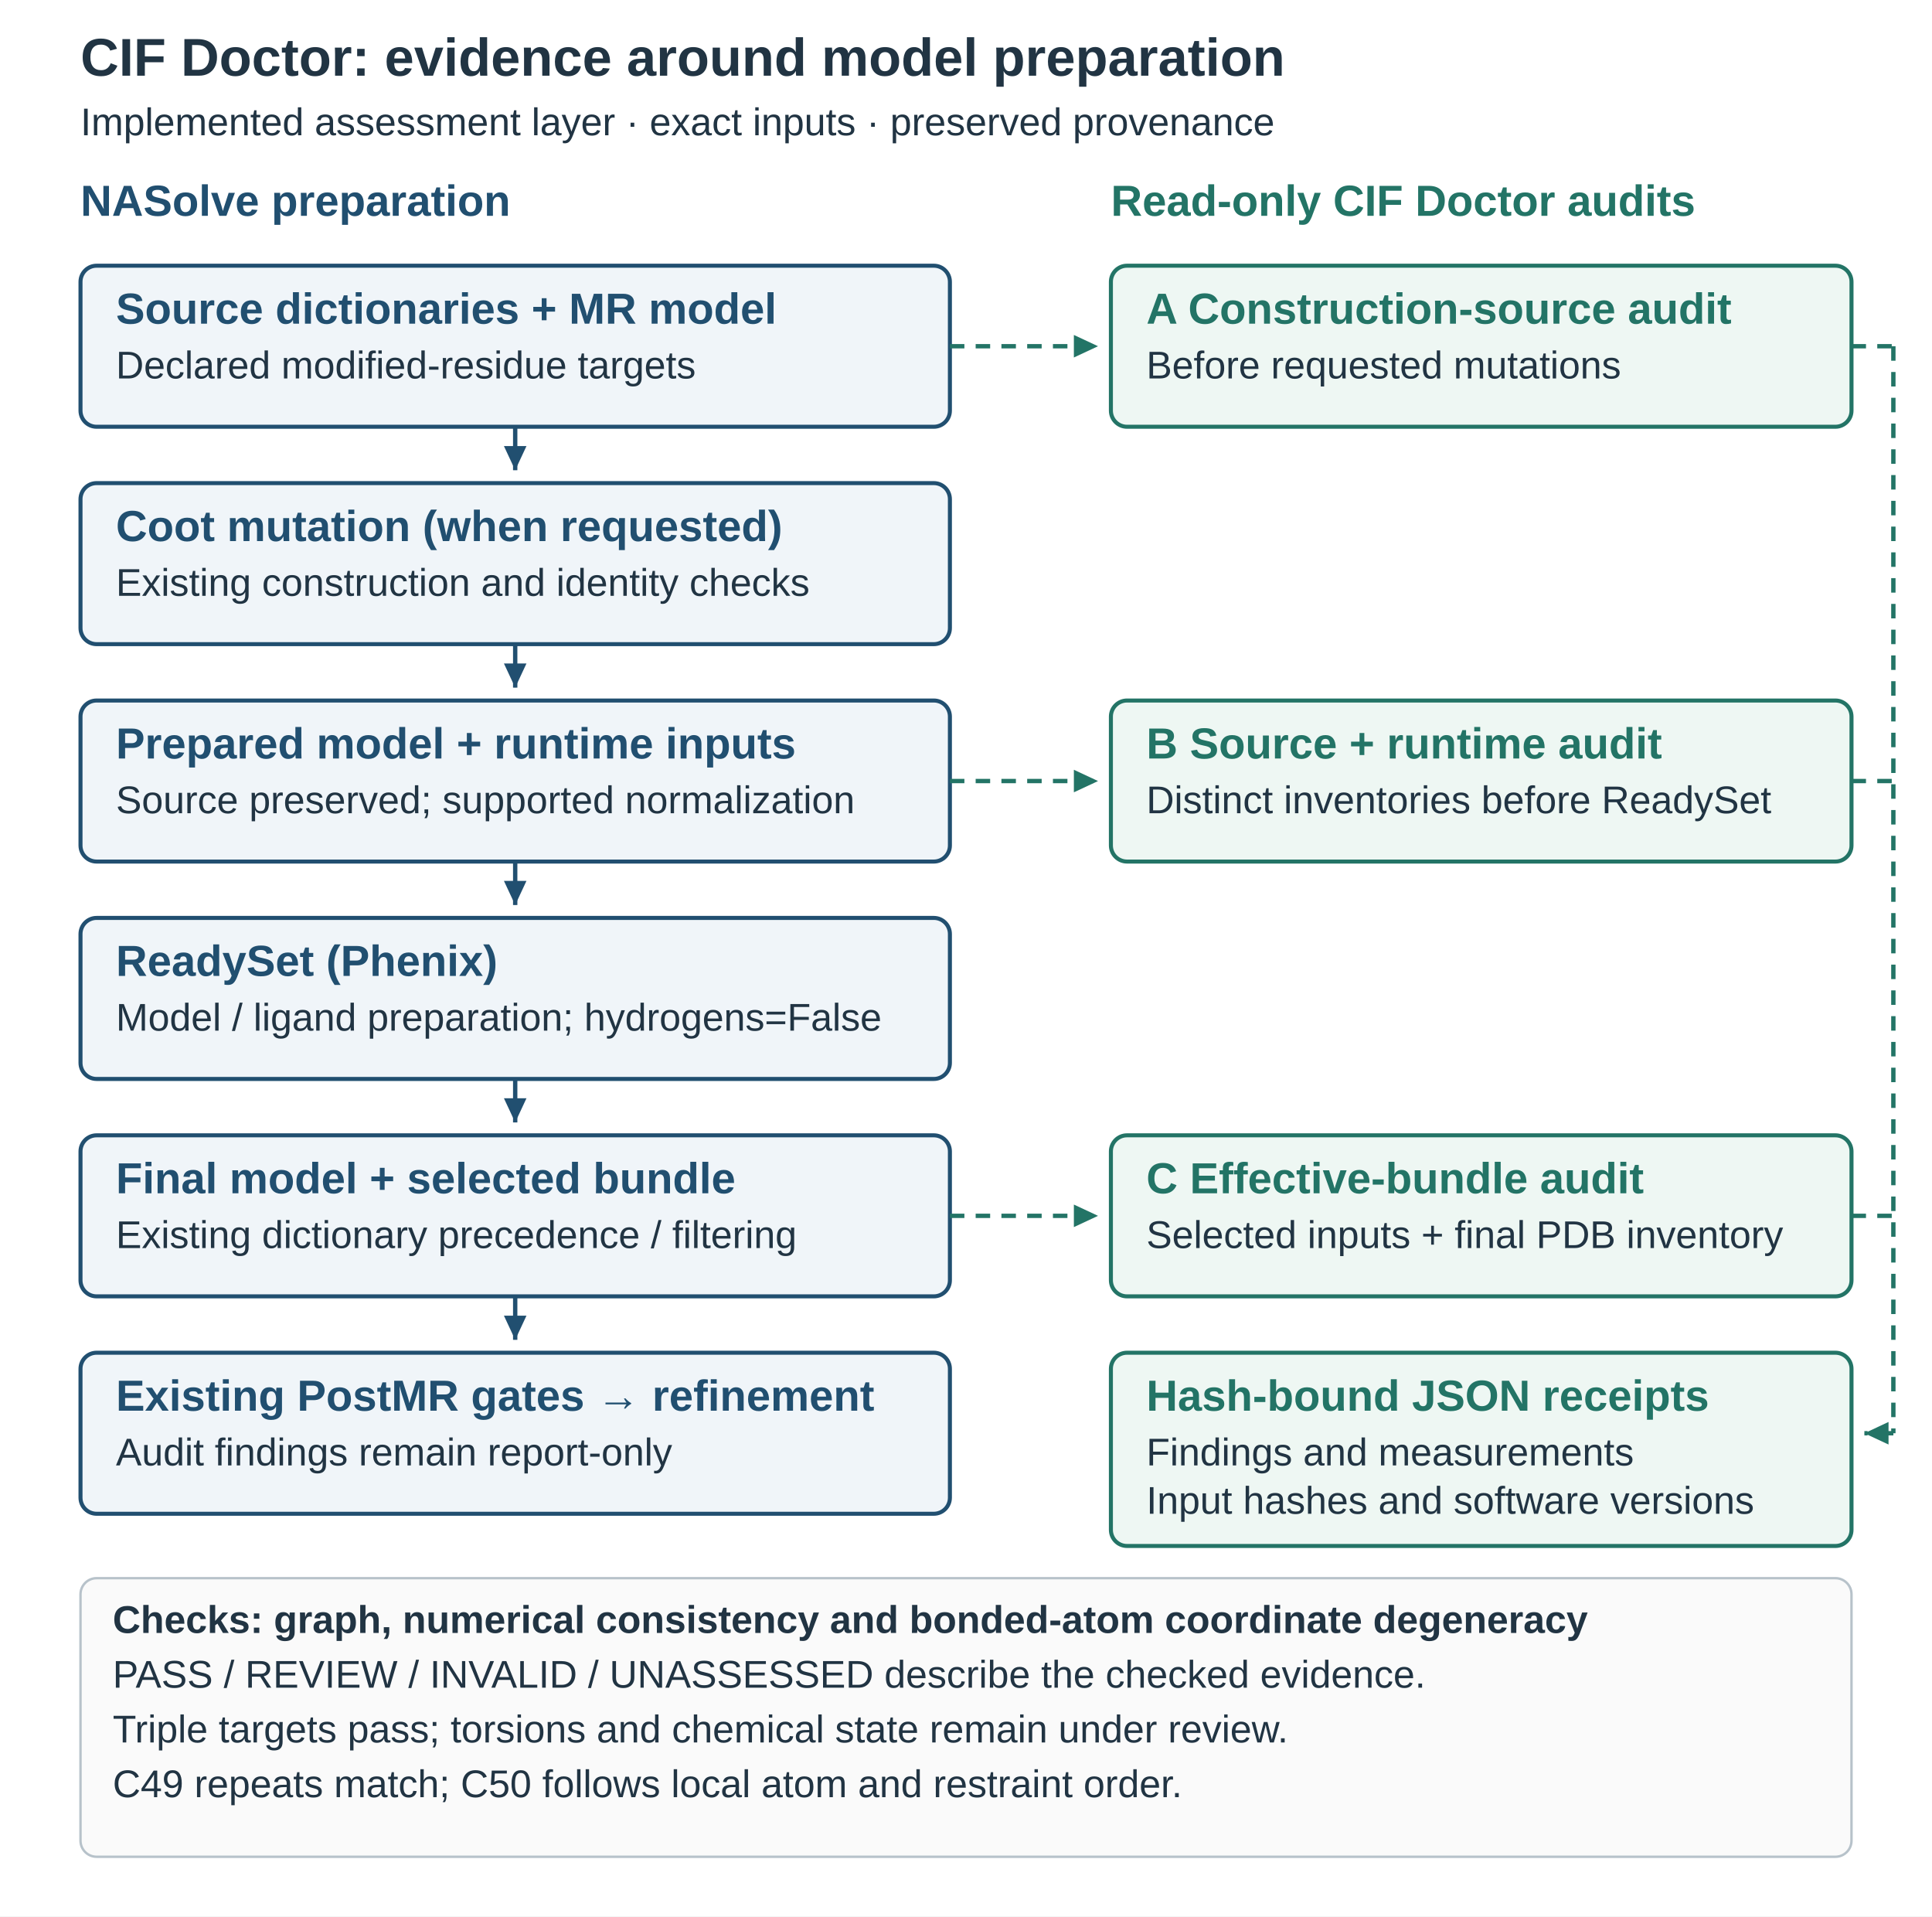
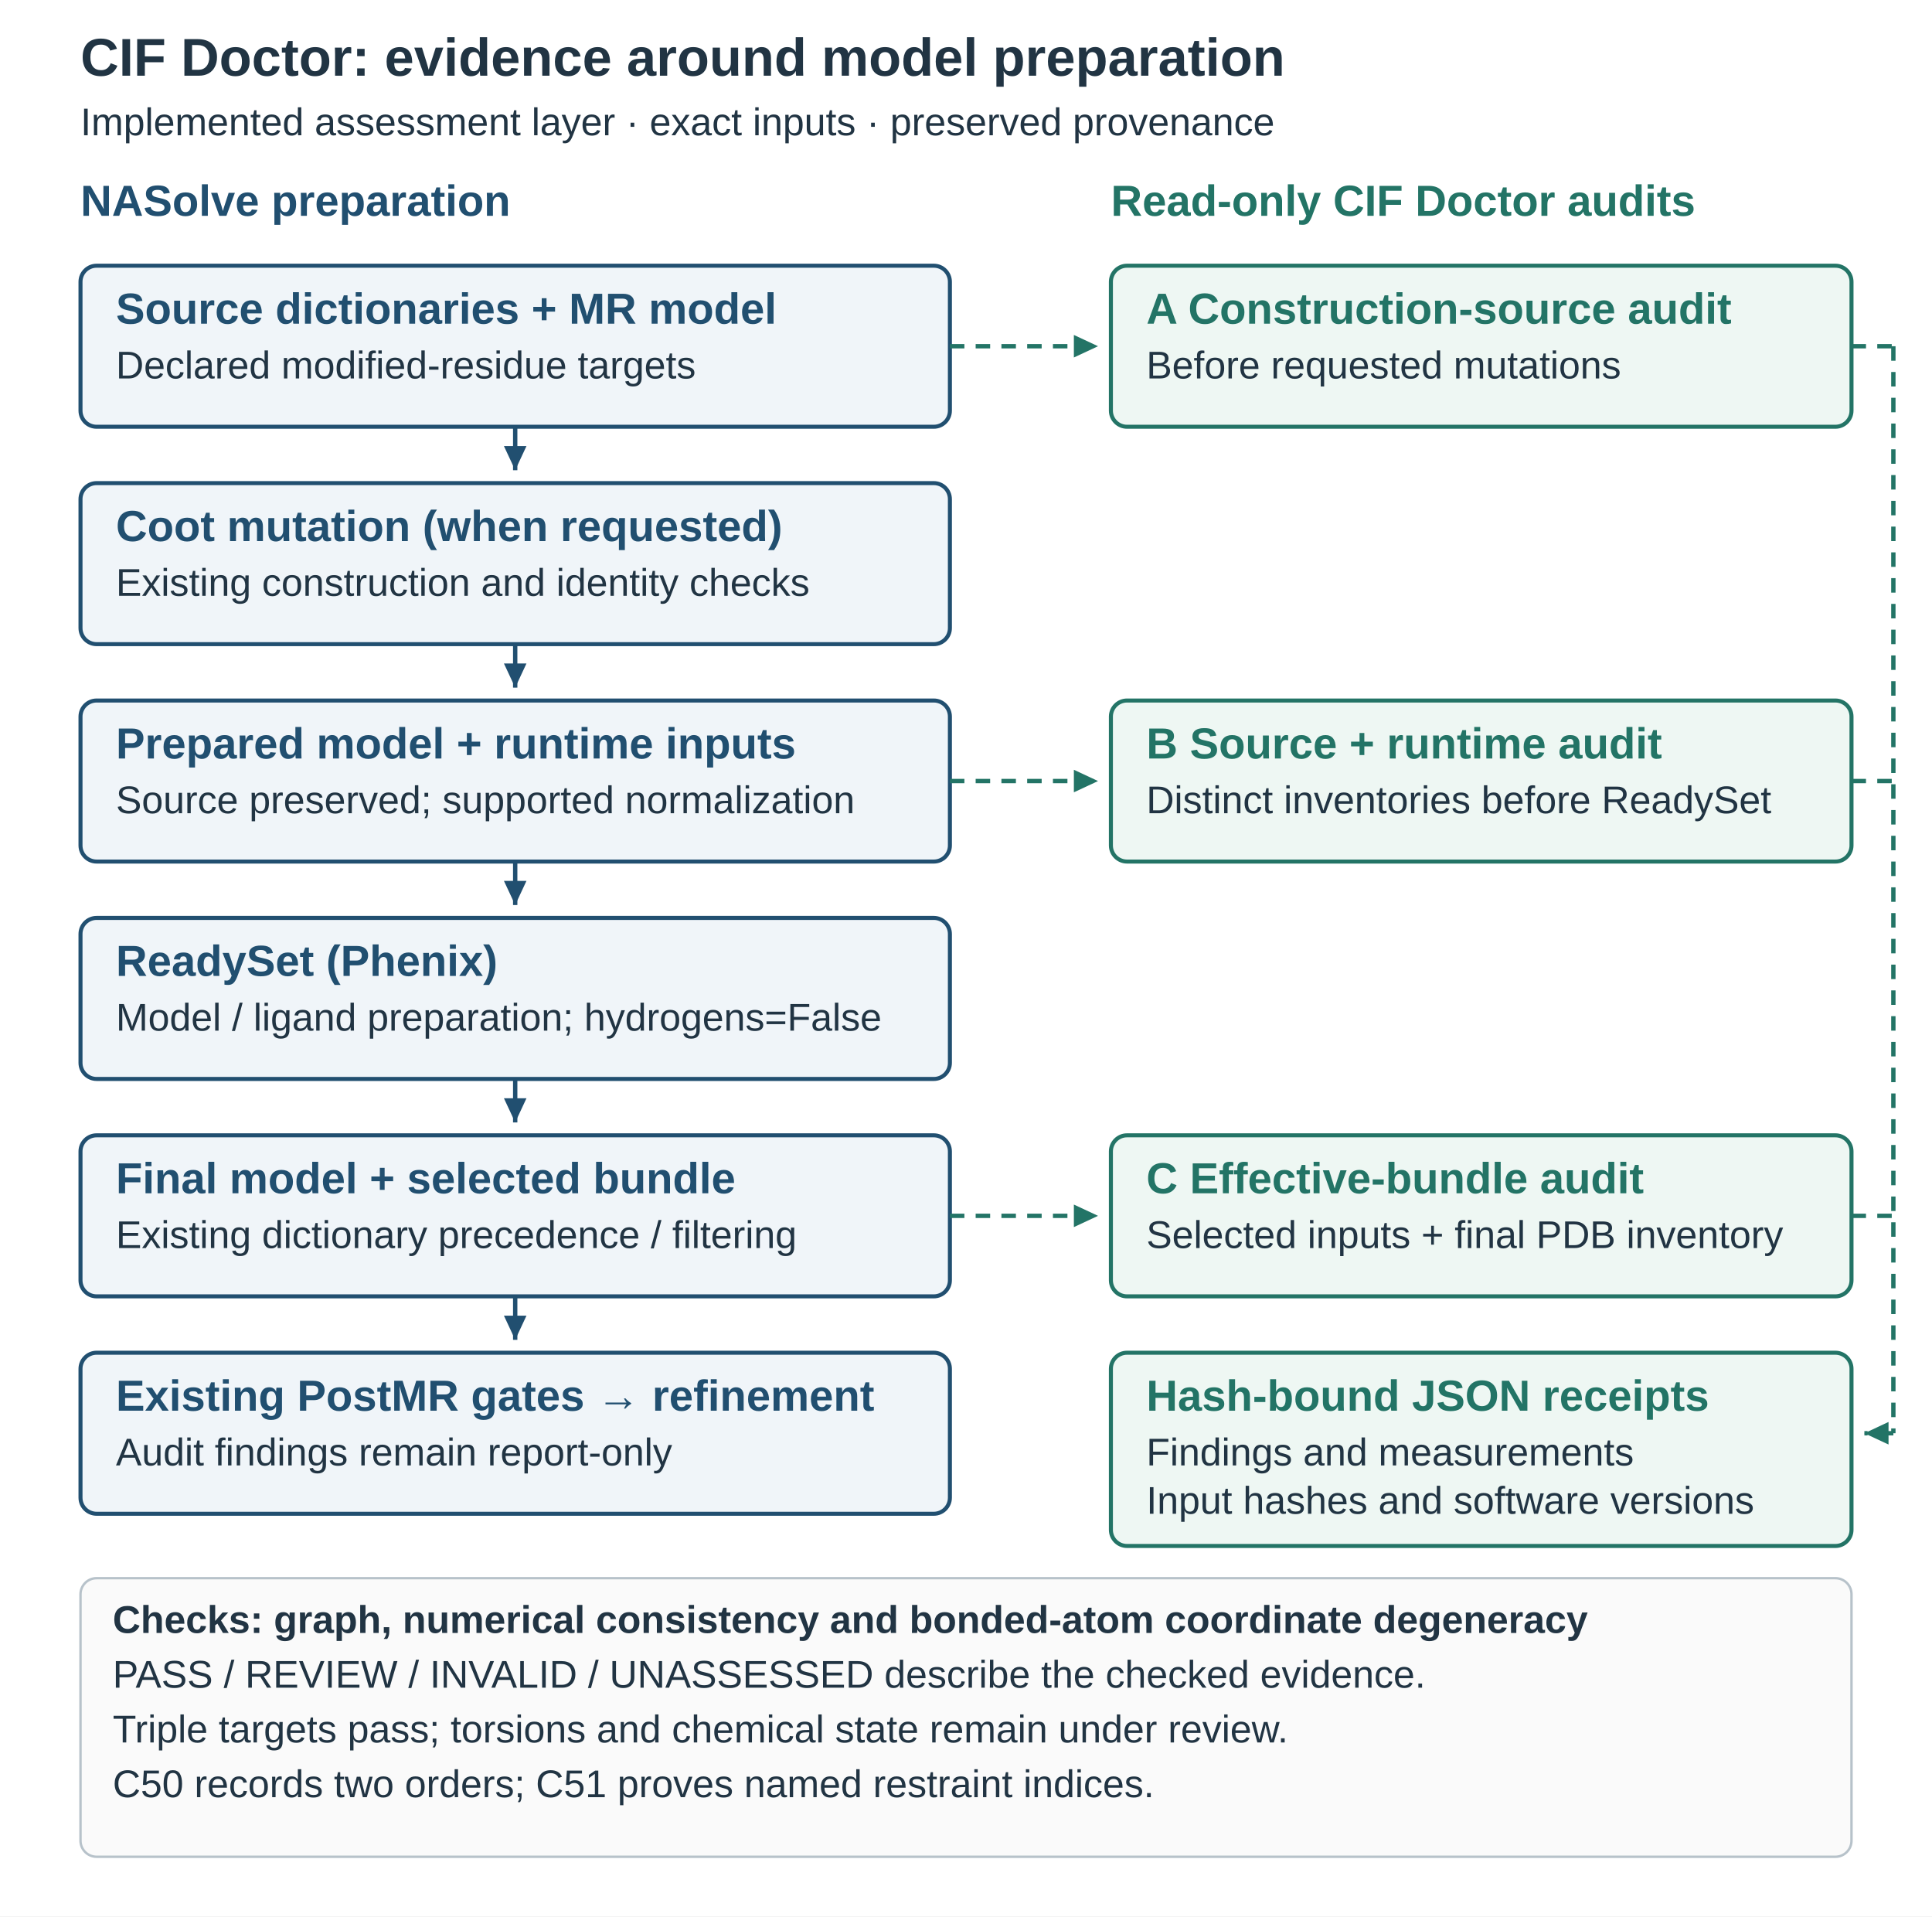
<svg xmlns="http://www.w3.org/2000/svg" width="180mm" height="178.5mm" viewBox="0 0 1200 1190" role="img" aria-labelledby="title description">
  <rect width="1200" height="1190" fill="white" />
  <text x="50" y="47" font-family="Arial, Helvetica, sans-serif" font-size="33" font-weight="bold" fill="#213443" text-anchor="start">CIF Doctor: evidence around model preparation</text>
  <text x="50" y="84" font-family="Arial, Helvetica, sans-serif" font-size="24" font-weight="normal" fill="#213443" text-anchor="start">Implemented assessment layer · exact inputs · preserved provenance</text>
  <text x="50" y="134" font-family="Arial, Helvetica, sans-serif" font-size="27" font-weight="bold" fill="#214f70" text-anchor="start">NASolve preparation</text>
  <text x="690" y="134" font-family="Arial, Helvetica, sans-serif" font-size="27" font-weight="bold" fill="#237466" text-anchor="start">Read-only CIF Doctor audits</text>
  <g id="source-inputs">
    <rect x="50" y="165" width="540" height="100" rx="10" fill="#f0f5f9" stroke="#214f70" stroke-width="2.5" />
    <text x="72" y="201" font-family="Arial, Helvetica, sans-serif" font-size="27" font-weight="bold" fill="#214f70" text-anchor="start">Source dictionaries + MR model</text>
    <text x="72" y="235" font-family="Arial, Helvetica, sans-serif" font-size="24" font-weight="normal" fill="#213443" text-anchor="start">Declared modified-residue targets</text>
  </g>
  <g id="coot-mutation">
    <rect x="50" y="300" width="540" height="100" rx="10" fill="#f0f5f9" stroke="#214f70" stroke-width="2.5" />
    <text x="72" y="336" font-family="Arial, Helvetica, sans-serif" font-size="27" font-weight="bold" fill="#214f70" text-anchor="start">Coot mutation (when requested)</text>
    <text x="72" y="370" font-family="Arial, Helvetica, sans-serif" font-size="24" font-weight="normal" fill="#213443" text-anchor="start">Existing construction and identity checks</text>
  </g>
  <g id="prepared-inputs">
    <rect x="50" y="435" width="540" height="100" rx="10" fill="#f0f5f9" stroke="#214f70" stroke-width="2.5" />
    <text x="72" y="471" font-family="Arial, Helvetica, sans-serif" font-size="27" font-weight="bold" fill="#214f70" text-anchor="start">Prepared model + runtime inputs</text>
    <text x="72" y="505" font-family="Arial, Helvetica, sans-serif" font-size="24" font-weight="normal" fill="#213443" text-anchor="start">Source preserved; supported normalization</text>
  </g>
  <g id="readyset">
    <rect x="50" y="570" width="540" height="100" rx="10" fill="#f0f5f9" stroke="#214f70" stroke-width="2.5" />
    <text x="72" y="606" font-family="Arial, Helvetica, sans-serif" font-size="27" font-weight="bold" fill="#214f70" text-anchor="start">ReadySet (Phenix)</text>
    <text x="72" y="640" font-family="Arial, Helvetica, sans-serif" font-size="24" font-weight="normal" fill="#213443" text-anchor="start">Model / ligand preparation; hydrogens=False</text>
  </g>
  <g id="effective-inputs">
    <rect x="50" y="705" width="540" height="100" rx="10" fill="#f0f5f9" stroke="#214f70" stroke-width="2.5" />
    <text x="72" y="741" font-family="Arial, Helvetica, sans-serif" font-size="27" font-weight="bold" fill="#214f70" text-anchor="start">Final model + selected bundle</text>
    <text x="72" y="775" font-family="Arial, Helvetica, sans-serif" font-size="24" font-weight="normal" fill="#213443" text-anchor="start">Existing dictionary precedence / filtering</text>
  </g>
  <g id="postmr-gates">
    <rect x="50" y="840" width="540" height="100" rx="10" fill="#f0f5f9" stroke="#214f70" stroke-width="2.5" />
    <text x="72" y="876" font-family="Arial, Helvetica, sans-serif" font-size="27" font-weight="bold" fill="#214f70" text-anchor="start">Existing PostMR gates → refinement</text>
    <text x="72" y="910" font-family="Arial, Helvetica, sans-serif" font-size="24" font-weight="normal" fill="#213443" text-anchor="start">Audit findings remain report-only</text>
  </g>
  <g id="preparation-flow-0">
    <path d="M 320.0 265.0 L 320.0 292.0" fill="none" stroke="#214f70" stroke-width="2.7" />
    <polygon points="320.0,292.0 313.0,277.0 327.0,277.0" fill="#214f70" />
  </g>
  <g id="preparation-flow-1">
    <path d="M 320.0 400.0 L 320.0 427.0" fill="none" stroke="#214f70" stroke-width="2.7" />
    <polygon points="320.0,427.0 313.0,412.0 327.0,412.0" fill="#214f70" />
  </g>
  <g id="preparation-flow-2">
    <path d="M 320.0 535.0 L 320.0 562.0" fill="none" stroke="#214f70" stroke-width="2.7" />
    <polygon points="320.0,562.0 313.0,547.0 327.0,547.0" fill="#214f70" />
  </g>
  <g id="preparation-flow-3">
    <path d="M 320.0 670.0 L 320.0 697.0" fill="none" stroke="#214f70" stroke-width="2.7" />
    <polygon points="320.0,697.0 313.0,682.0 327.0,682.0" fill="#214f70" />
  </g>
  <g id="preparation-flow-4">
    <path d="M 320.0 805.0 L 320.0 832.0" fill="none" stroke="#214f70" stroke-width="2.7" />
    <polygon points="320.0,832.0 313.0,817.0 327.0,817.0" fill="#214f70" />
  </g>
  <g id="mutation-audit">
    <rect x="690" y="165" width="460" height="100" rx="10" fill="#eef7f3" stroke="#237466" stroke-width="2.5" />
    <text x="712" y="201" font-family="Arial, Helvetica, sans-serif" font-size="27" font-weight="bold" fill="#237466" text-anchor="start">A  Construction-source audit</text>
    <text x="712" y="235" font-family="Arial, Helvetica, sans-serif" font-size="24" font-weight="normal" fill="#213443" text-anchor="start">Before requested mutations</text>
  </g>
  <g id="audit-branch-mutation-audit">
    <path d="M 590.0 215.0 L 599.0 215.0" fill="none" stroke="#237466" stroke-width="2.7" />
    <path d="M 606.0 215.0 L 615.0 215.0" fill="none" stroke="#237466" stroke-width="2.7" />
    <path d="M 622.0 215.0 L 631.0 215.0" fill="none" stroke="#237466" stroke-width="2.7" />
    <path d="M 638.0 215.0 L 647.0 215.0" fill="none" stroke="#237466" stroke-width="2.7" />
    <path d="M 654.0 215.0 L 663.0 215.0" fill="none" stroke="#237466" stroke-width="2.7" />
    <path d="M 670.0 215.0 L 679.0 215.0" fill="none" stroke="#237466" stroke-width="2.7" />
    <polygon points="682.0,215.0 667.0,222.0 667.0,208.0" fill="#237466" />
  </g>
  <g id="source-runtime-audit">
    <rect x="690" y="435" width="460" height="100" rx="10" fill="#eef7f3" stroke="#237466" stroke-width="2.5" />
    <text x="712" y="471" font-family="Arial, Helvetica, sans-serif" font-size="27" font-weight="bold" fill="#237466" text-anchor="start">B  Source + runtime audit</text>
    <text x="712" y="505" font-family="Arial, Helvetica, sans-serif" font-size="24" font-weight="normal" fill="#213443" text-anchor="start">Distinct inventories before ReadySet</text>
  </g>
  <g id="audit-branch-source-runtime-audit">
    <path d="M 590.0 485.0 L 599.0 485.0" fill="none" stroke="#237466" stroke-width="2.7" />
    <path d="M 606.0 485.0 L 615.0 485.0" fill="none" stroke="#237466" stroke-width="2.7" />
    <path d="M 622.0 485.0 L 631.0 485.0" fill="none" stroke="#237466" stroke-width="2.7" />
    <path d="M 638.0 485.0 L 647.0 485.0" fill="none" stroke="#237466" stroke-width="2.7" />
    <path d="M 654.0 485.0 L 663.0 485.0" fill="none" stroke="#237466" stroke-width="2.7" />
    <path d="M 670.0 485.0 L 679.0 485.0" fill="none" stroke="#237466" stroke-width="2.7" />
    <polygon points="682.0,485.0 667.0,492.0 667.0,478.0" fill="#237466" />
  </g>
  <g id="effective-audit">
    <rect x="690" y="705" width="460" height="100" rx="10" fill="#eef7f3" stroke="#237466" stroke-width="2.5" />
    <text x="712" y="741" font-family="Arial, Helvetica, sans-serif" font-size="27" font-weight="bold" fill="#237466" text-anchor="start">C  Effective-bundle audit</text>
    <text x="712" y="775" font-family="Arial, Helvetica, sans-serif" font-size="24" font-weight="normal" fill="#213443" text-anchor="start">Selected inputs + final PDB inventory</text>
  </g>
  <g id="audit-branch-effective-audit">
    <path d="M 590.0 755.0 L 599.0 755.0" fill="none" stroke="#237466" stroke-width="2.7" />
    <path d="M 606.0 755.0 L 615.0 755.0" fill="none" stroke="#237466" stroke-width="2.7" />
    <path d="M 622.0 755.0 L 631.0 755.0" fill="none" stroke="#237466" stroke-width="2.7" />
    <path d="M 638.0 755.0 L 647.0 755.0" fill="none" stroke="#237466" stroke-width="2.7" />
    <path d="M 654.0 755.0 L 663.0 755.0" fill="none" stroke="#237466" stroke-width="2.7" />
    <path d="M 670.0 755.0 L 679.0 755.0" fill="none" stroke="#237466" stroke-width="2.7" />
    <polygon points="682.0,755.0 667.0,762.0 667.0,748.0" fill="#237466" />
  </g>
  <g id="json-receipts">
    <rect x="690" y="840" width="460" height="120" rx="10" fill="#eef7f3" stroke="#237466" stroke-width="2.5" />
    <text x="712" y="876" font-family="Arial, Helvetica, sans-serif" font-size="27" font-weight="bold" fill="#237466" text-anchor="start">Hash-bound JSON receipts</text>
    <text x="712" y="910" font-family="Arial, Helvetica, sans-serif" font-size="24" font-weight="normal" fill="#213443" text-anchor="start">Findings and measurements</text>
    <text x="712" y="940" font-family="Arial, Helvetica, sans-serif" font-size="24" font-weight="normal" fill="#213443" text-anchor="start">Input hashes and software versions</text>
  </g>
  <g id="mutation-to-receipts">
    <path d="M 1150.0 215.0 L 1159.0 215.0" fill="none" stroke="#237466" stroke-width="2.7" />
    <path d="M 1166.0 215.0 L 1175.0 215.0" fill="none" stroke="#237466" stroke-width="2.7" />
    <path d="M 1176.0 215.0 L 1176.0 224.0" fill="none" stroke="#237466" stroke-width="2.7" />
    <path d="M 1176.0 231.0 L 1176.0 240.0" fill="none" stroke="#237466" stroke-width="2.7" />
    <path d="M 1176.0 247.0 L 1176.0 256.0" fill="none" stroke="#237466" stroke-width="2.7" />
    <path d="M 1176.0 263.0 L 1176.0 272.0" fill="none" stroke="#237466" stroke-width="2.7" />
    <path d="M 1176.0 279.0 L 1176.0 288.0" fill="none" stroke="#237466" stroke-width="2.7" />
    <path d="M 1176.0 295.0 L 1176.0 304.0" fill="none" stroke="#237466" stroke-width="2.7" />
    <path d="M 1176.0 311.0 L 1176.0 320.0" fill="none" stroke="#237466" stroke-width="2.7" />
    <path d="M 1176.0 327.0 L 1176.0 336.0" fill="none" stroke="#237466" stroke-width="2.7" />
    <path d="M 1176.0 343.0 L 1176.0 352.0" fill="none" stroke="#237466" stroke-width="2.7" />
    <path d="M 1176.0 359.0 L 1176.0 368.0" fill="none" stroke="#237466" stroke-width="2.7" />
    <path d="M 1176.0 375.0 L 1176.0 384.0" fill="none" stroke="#237466" stroke-width="2.7" />
    <path d="M 1176.0 391.0 L 1176.0 400.0" fill="none" stroke="#237466" stroke-width="2.7" />
    <path d="M 1176.0 407.0 L 1176.0 416.0" fill="none" stroke="#237466" stroke-width="2.7" />
    <path d="M 1176.0 423.0 L 1176.0 432.0" fill="none" stroke="#237466" stroke-width="2.7" />
    <path d="M 1176.0 439.0 L 1176.0 448.0" fill="none" stroke="#237466" stroke-width="2.7" />
    <path d="M 1176.0 455.0 L 1176.0 464.0" fill="none" stroke="#237466" stroke-width="2.7" />
    <path d="M 1176.0 471.0 L 1176.0 480.0" fill="none" stroke="#237466" stroke-width="2.7" />
    <path d="M 1176.0 487.0 L 1176.0 496.0" fill="none" stroke="#237466" stroke-width="2.7" />
    <path d="M 1176.0 503.0 L 1176.0 512.0" fill="none" stroke="#237466" stroke-width="2.7" />
    <path d="M 1176.0 519.0 L 1176.0 528.0" fill="none" stroke="#237466" stroke-width="2.7" />
    <path d="M 1176.0 535.0 L 1176.0 544.0" fill="none" stroke="#237466" stroke-width="2.7" />
    <path d="M 1176.0 551.0 L 1176.0 560.0" fill="none" stroke="#237466" stroke-width="2.7" />
    <path d="M 1176.0 567.0 L 1176.0 576.0" fill="none" stroke="#237466" stroke-width="2.7" />
    <path d="M 1176.0 583.0 L 1176.0 592.0" fill="none" stroke="#237466" stroke-width="2.7" />
    <path d="M 1176.0 599.0 L 1176.0 608.0" fill="none" stroke="#237466" stroke-width="2.7" />
    <path d="M 1176.0 615.0 L 1176.0 624.0" fill="none" stroke="#237466" stroke-width="2.7" />
    <path d="M 1176.0 631.0 L 1176.0 640.0" fill="none" stroke="#237466" stroke-width="2.7" />
    <path d="M 1176.0 647.0 L 1176.0 656.0" fill="none" stroke="#237466" stroke-width="2.7" />
    <path d="M 1176.0 663.0 L 1176.0 672.0" fill="none" stroke="#237466" stroke-width="2.7" />
    <path d="M 1176.0 679.0 L 1176.0 688.0" fill="none" stroke="#237466" stroke-width="2.7" />
    <path d="M 1176.0 695.0 L 1176.0 704.0" fill="none" stroke="#237466" stroke-width="2.7" />
    <path d="M 1176.0 711.0 L 1176.0 720.0" fill="none" stroke="#237466" stroke-width="2.7" />
    <path d="M 1176.0 727.0 L 1176.0 736.0" fill="none" stroke="#237466" stroke-width="2.7" />
    <path d="M 1176.0 743.0 L 1176.0 752.0" fill="none" stroke="#237466" stroke-width="2.7" />
    <path d="M 1176.0 759.0 L 1176.0 768.0" fill="none" stroke="#237466" stroke-width="2.7" />
    <path d="M 1176.0 775.0 L 1176.0 784.0" fill="none" stroke="#237466" stroke-width="2.7" />
    <path d="M 1176.0 791.0 L 1176.0 800.0" fill="none" stroke="#237466" stroke-width="2.7" />
    <path d="M 1176.0 807.0 L 1176.0 816.0" fill="none" stroke="#237466" stroke-width="2.7" />
    <path d="M 1176.0 823.0 L 1176.0 832.0" fill="none" stroke="#237466" stroke-width="2.7" />
    <path d="M 1176.0 839.0 L 1176.0 848.0" fill="none" stroke="#237466" stroke-width="2.7" />
    <path d="M 1176.0 855.0 L 1176.0 864.0" fill="none" stroke="#237466" stroke-width="2.7" />
    <path d="M 1176.0 871.0 L 1176.0 880.0" fill="none" stroke="#237466" stroke-width="2.7" />
    <path d="M 1176.0 887.0 L 1176.0 890.0" fill="none" stroke="#237466" stroke-width="2.7" />
    <path d="M 1176.0 890.0 L 1167.0 890.0" fill="none" stroke="#237466" stroke-width="2.7" />
    <path d="M 1160.0 890.0 L 1158.0 890.0" fill="none" stroke="#237466" stroke-width="2.7" />
    <polygon points="1158.0,890.0 1173.0,883.0 1173.0,897.0" fill="#237466" />
  </g>
  <g id="source-to-receipts">
    <path d="M 1150.0 485.0 L 1159.0 485.0" fill="none" stroke="#237466" stroke-width="2.7" />
    <path d="M 1166.0 485.0 L 1175.0 485.0" fill="none" stroke="#237466" stroke-width="2.7" />
  </g>
  <g id="effective-to-receipts">
    <path d="M 1150.0 755.0 L 1159.0 755.0" fill="none" stroke="#237466" stroke-width="2.7" />
    <path d="M 1166.0 755.0 L 1175.0 755.0" fill="none" stroke="#237466" stroke-width="2.7" />
  </g>
  <g id="scope-notes">
    <rect x="50" y="980" width="1100" height="173" rx="10" fill="#fafafa" stroke="#b7c2ca" stroke-width="1.5" />
    <text x="70" y="1014" font-family="Arial, Helvetica, sans-serif" font-size="24" font-weight="bold" fill="#213443" text-anchor="start">Checks: graph, numerical consistency and bonded-atom coordinate degeneracy</text>
    <text x="70" y="1048" font-family="Arial, Helvetica, sans-serif" font-size="24" font-weight="normal" fill="#213443" text-anchor="start">PASS / REVIEW / INVALID / UNASSESSED describe the checked evidence.</text>
    <text x="70" y="1082" font-family="Arial, Helvetica, sans-serif" font-size="24" font-weight="normal" fill="#213443" text-anchor="start">Triple targets pass; torsions and chemical state remain under review.</text>
-     <text x="70" y="1116" font-family="Arial, Helvetica, sans-serif" font-size="24" font-weight="normal" fill="#213443" text-anchor="start">C49 repeats match; C50 follows local atom and restraint order.</text>
+     <text x="70" y="1116" font-family="Arial, Helvetica, sans-serif" font-size="24" font-weight="normal" fill="#213443" text-anchor="start">C50 records two orders; C51 proves named restraint indices.</text>
  </g>
</svg>
